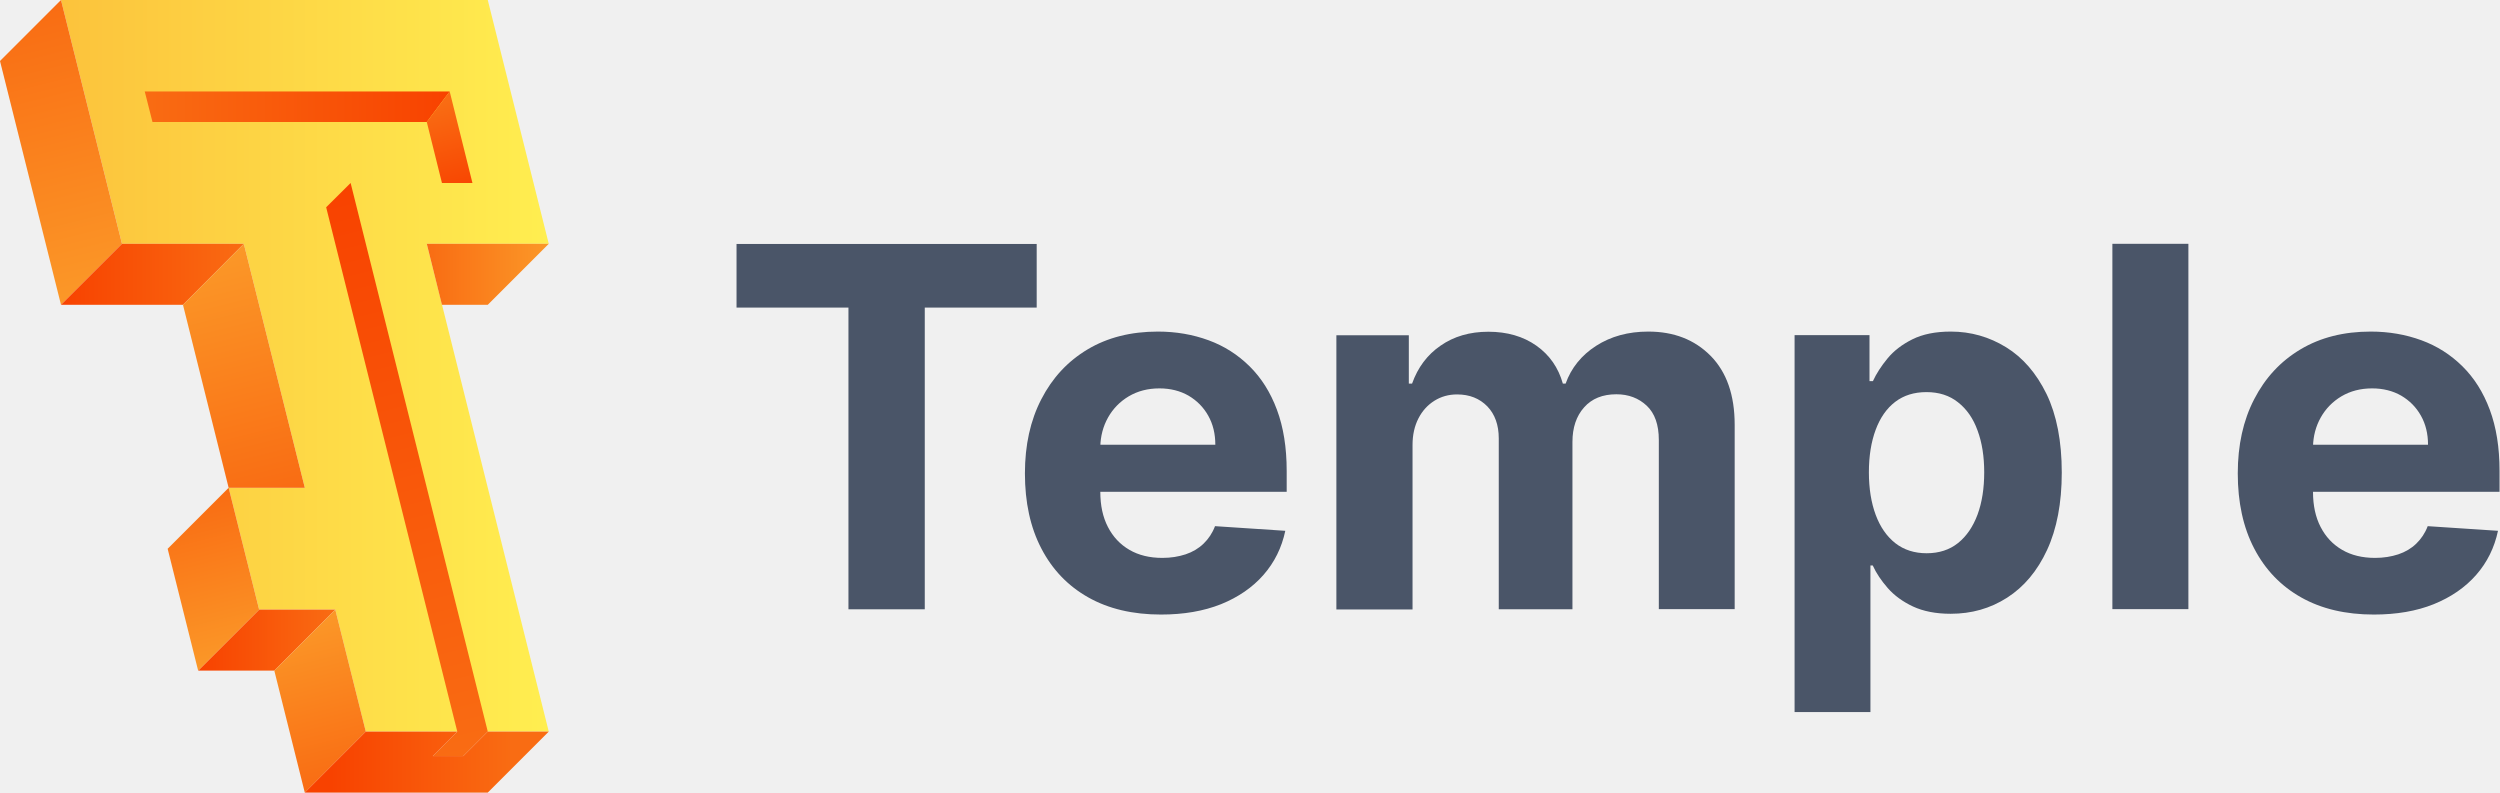
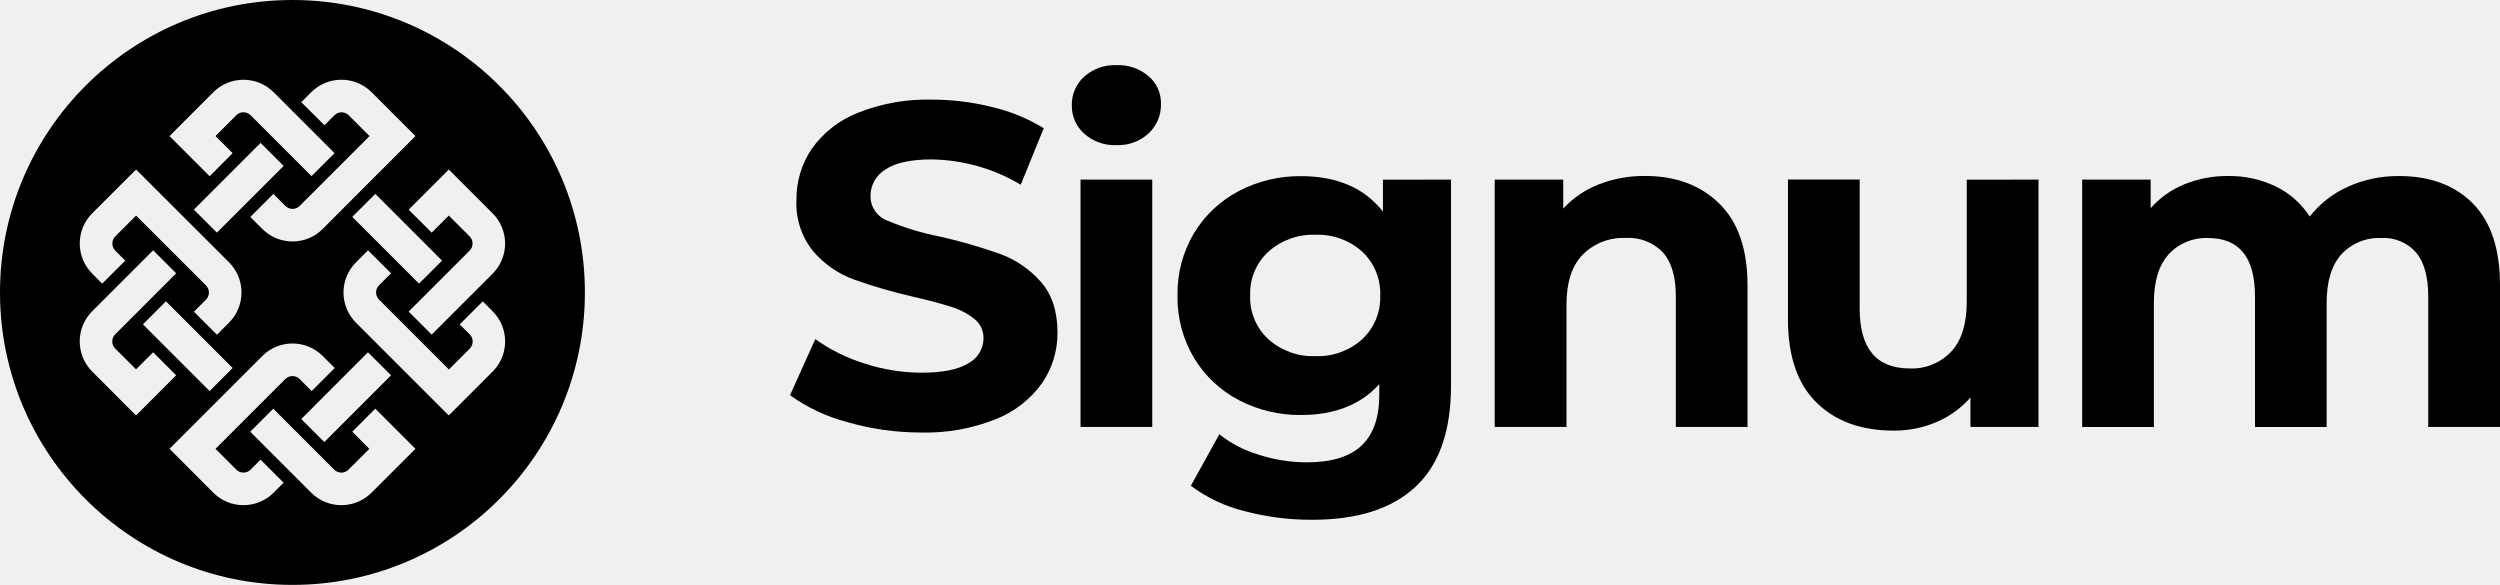
- <svg xmlns="http://www.w3.org/2000/svg" version="1.1" x="0px" y="0px" viewBox="0 0 1615 512" style="enable-background:new 0 0 1615 512;" xml:space="preserve">
-   <style type="text/css">
- 	.st0{fill:#EB8736;}
- 	.st1{fill:none;stroke:#1B3EB9;stroke-miterlimit:10;}
- 	.st2{opacity:0.1;}
- 	.st3{fill:#1B3EB9;}
- 	.st4{fill:none;stroke:#000000;stroke-width:5.000000e-02;stroke-miterlimit:10;}
- 	.st5{fill:none;stroke:#D50000;stroke-width:0.25;stroke-linecap:round;stroke-linejoin:round;stroke-miterlimit:10;}
- 	.st6{fill:#ED8936;}
- 	.st7{fill:#FFFFFF;}
- 	.st8{opacity:0.2;fill:#FFFFFF;}
- 	.st9{fill:#C19DCF;}
- 	.st10{fill:#4A5568;}
- 	.st11{opacity:0.6;}
- 	.st12{fill:#375961;}
- 	.st13{fill:none;stroke:#000000;stroke-width:0.25;stroke-linecap:round;stroke-linejoin:round;stroke-miterlimit:10;}
- 	.st14{opacity:0.5;}
- 	.st15{fill:#667EE8;}
- 	.st16{fill:#F4AB55;}
- 	.st17{fill:#F4C70E;}
- 	.st18{fill:#3180CC;}
- 	.st19{fill:#9D7AE8;}
- 	.st20{fill:#FB9828;}
- 	.st21{fill:#FFEE50;}
- 	.st22{fill:#FCC33C;}
- 	.st23{fill:#F96C13;}
- 	.st24{fill:#F84200;}
- 	.st25{fill:url(#SVGID_1_);}
- 	.st26{fill:url(#SVGID_2_);}
- 	.st27{fill:url(#SVGID_3_);}
- 	.st28{fill:url(#SVGID_4_);}
- 	.st29{fill:url(#SVGID_5_);}
- 	.st30{fill:url(#SVGID_6_);}
- 	.st31{fill:url(#SVGID_7_);}
- 	.st32{fill:url(#SVGID_8_);}
- 	.st33{fill:url(#SVGID_9_);}
- 	.st34{fill:url(#SVGID_10_);}
- 	.st35{fill:url(#SVGID_11_);}
- 	.st36{fill:url(#SVGID_12_);}
- 	.st37{fill:url(#SVGID_13_);}
- 	.st38{fill:url(#SVGID_14_);}
- 	.st39{fill:url(#SVGID_15_);}
- 	.st40{fill:url(#SVGID_16_);}
- 	.st41{fill:url(#SVGID_17_);}
- 	.st42{fill:url(#SVGID_18_);}
- 	.st43{fill:url(#SVGID_19_);}
- 	.st44{fill:url(#SVGID_20_);}
- 	.st45{fill:url(#SVGID_21_);}
- 	.st46{fill:url(#SVGID_22_);}
- 	.st47{fill:url(#SVGID_23_);}
- 	.st48{fill:url(#SVGID_24_);}
- 	.st49{fill:url(#SVGID_25_);}
- 	.st50{fill:url(#SVGID_26_);}
- 	.st51{fill:url(#SVGID_27_);}
- 	.st52{fill:url(#SVGID_28_);}
- 	.st53{fill:url(#SVGID_29_);}
- 	.st54{fill:url(#SVGID_30_);}
- 	.st55{fill:url(#SVGID_31_);}
- 	.st56{fill:url(#SVGID_32_);}
- 	.st57{fill:url(#SVGID_33_);}
- 	.st58{fill:url(#SVGID_34_);}
- 	.st59{fill:url(#SVGID_35_);}
- 	.st60{fill:url(#SVGID_36_);}
- 	.st61{fill:#F36565;}
- 	.st62{fill:#9EACBE;}
- 	.st63{fill:#F5F8FA;}
- 	.st64{fill:#81B100;}
- 	.st65{fill:url(#SVGID_37_);}
- 	.st66{fill:url(#SVGID_38_);}
- 	.st67{fill:url(#SVGID_39_);}
- 	.st68{fill:url(#SVGID_40_);}
- 	.st69{fill:url(#SVGID_41_);}
- 	.st70{fill:url(#SVGID_42_);}
- 	.st71{fill:url(#SVGID_43_);}
- 	.st72{fill:url(#SVGID_44_);}
- 	.st73{fill:url(#SVGID_45_);}
- 	.st74{fill:url(#SVGID_46_);}
- 	.st75{fill:url(#SVGID_47_);}
- 	.st76{fill:url(#SVGID_48_);}
- 	.st77{fill:#231F20;}
- 	.st78{fill:#C15961;}
- 	.st79{fill:#C17F61;}
- 	.st80{fill:#C19D61;}
- 	.st81{fill:#C19D9D;}
- 	.st82{fill:none;stroke:#000000;stroke-width:0.25;stroke-miterlimit:10;}
- 	.st83{fill:none;stroke:#375961;stroke-width:0.25;stroke-miterlimit:10;}
- 	.st84{fill:none;stroke:#4A5568;stroke-width:0.25;stroke-miterlimit:10;}
- 	.st85{fill:none;stroke:#000000;stroke-miterlimit:10;}
- 	.st86{fill:none;}
- 	.st87{opacity:0.3;}
- 	.st88{fill:url(#SVGID_49_);}
- 	.st89{fill:url(#SVGID_50_);}
- 	.st90{fill:url(#SVGID_51_);}
- 	.st91{fill:url(#SVGID_52_);}
- 	.st92{fill:url(#SVGID_53_);}
- 	.st93{fill:url(#SVGID_54_);}
- 	.st94{fill:url(#SVGID_55_);}
- 	.st95{fill:url(#SVGID_56_);}
- 	.st96{fill:url(#SVGID_57_);}
- 	.st97{fill:url(#SVGID_58_);}
- 	.st98{fill:url(#SVGID_59_);}
- 	.st99{fill:url(#SVGID_60_);}
- 	.st100{fill:url(#SVGID_61_);}
- 	.st101{fill:url(#SVGID_62_);}
- 	.st102{fill:url(#SVGID_63_);}
- 	.st103{fill:url(#SVGID_64_);}
- 	.st104{fill:url(#SVGID_65_);}
- 	.st105{fill:url(#SVGID_66_);}
- 	.st106{fill:url(#SVGID_67_);}
- 	.st107{fill:url(#SVGID_68_);}
- 	.st108{fill:url(#SVGID_69_);}
- 	.st109{fill:url(#SVGID_70_);}
- 	.st110{fill:url(#SVGID_71_);}
- 	.st111{fill:url(#SVGID_72_);}
- 	.st112{fill:#BA4200;}
- 	.st113{fill:#0B507F;}
- 	.st114{fill:url(#SVGID_73_);}
- 	.st115{fill:url(#SVGID_74_);}
- 	.st116{fill:url(#SVGID_75_);}
- 	.st117{fill:url(#SVGID_76_);}
- 	.st118{fill:url(#SVGID_77_);}
- 	.st119{fill:url(#SVGID_78_);}
- 	.st120{fill:url(#SVGID_79_);}
- 	.st121{fill:url(#SVGID_80_);}
- 	.st122{fill:url(#SVGID_81_);}
- 	.st123{fill:url(#SVGID_82_);}
- 	.st124{fill:url(#SVGID_83_);}
- 	.st125{fill:url(#SVGID_84_);}
- 	.st126{fill:url(#SVGID_85_);}
- 	.st127{fill:url(#SVGID_86_);}
- 	.st128{fill:url(#SVGID_87_);}
- 	.st129{fill:url(#SVGID_88_);}
- 	.st130{fill:url(#SVGID_89_);}
- 	.st131{fill:url(#SVGID_90_);}
- 	.st132{fill:url(#SVGID_91_);}
- 	.st133{fill:url(#SVGID_92_);}
- 	.st134{fill:url(#SVGID_93_);}
- 	.st135{fill:url(#SVGID_94_);}
- 	.st136{fill:url(#SVGID_95_);}
- 	.st137{fill:url(#SVGID_96_);}
- 	.st138{fill:url(#SVGID_97_);}
- 	.st139{fill:url(#SVGID_98_);}
- 	.st140{fill:url(#SVGID_99_);}
- 	.st141{fill:url(#SVGID_100_);}
- 	.st142{fill:url(#SVGID_101_);}
- 	.st143{fill:url(#SVGID_102_);}
- 	.st144{fill:url(#SVGID_103_);}
- 	.st145{fill:url(#SVGID_104_);}
- 	.st146{fill:url(#SVGID_105_);}
- 	.st147{fill:url(#SVGID_106_);}
- 	.st148{fill:url(#SVGID_107_);}
- 	.st149{fill:url(#SVGID_108_);}
- 	.st150{fill:url(#SVGID_109_);}
- 	.st151{fill:url(#SVGID_110_);}
- 	.st152{fill:url(#SVGID_111_);}
- 	.st153{fill:url(#SVGID_112_);}
- 	.st154{fill:url(#SVGID_113_);}
- 	.st155{fill:url(#SVGID_114_);}
- 	.st156{fill:url(#SVGID_115_);}
- 	.st157{fill:url(#SVGID_116_);}
- 	.st158{fill:url(#SVGID_117_);}
- 	.st159{fill:url(#SVGID_118_);}
- 	.st160{fill:url(#SVGID_119_);}
- 	.st161{fill:url(#SVGID_120_);}
- 	.st162{fill:url(#SVGID_121_);}
- 	.st163{fill:url(#SVGID_122_);}
- 	.st164{fill:url(#SVGID_123_);}
- 	.st165{fill:url(#SVGID_124_);}
- 	.st166{fill:url(#SVGID_125_);}
- 	.st167{fill:url(#SVGID_126_);}
- 	.st168{fill:url(#SVGID_127_);}
- 	.st169{fill:url(#SVGID_128_);}
- 	.st170{fill:url(#SVGID_129_);}
- 	.st171{fill:url(#SVGID_130_);}
- 	.st172{fill:url(#SVGID_131_);}
- 	.st173{fill:url(#SVGID_132_);}
- 	.st174{fill:url(#SVGID_133_);}
- 	.st175{fill:url(#SVGID_134_);}
- 	.st176{fill:url(#SVGID_135_);}
- 	.st177{fill:url(#SVGID_136_);}
- 	.st178{fill:url(#SVGID_137_);}
- 	.st179{fill:url(#SVGID_138_);}
- 	.st180{fill:url(#SVGID_139_);}
- 	.st181{fill:url(#SVGID_140_);}
- 	.st182{fill:url(#SVGID_141_);}
- 	.st183{fill:url(#SVGID_142_);}
- 	.st184{fill:url(#SVGID_143_);}
- 	.st185{fill:url(#SVGID_144_);}
- </style>
-   <g id="Guides">
- </g>
-   <g id="Guides_x5F_2">
- </g>
-   <g id="Guides_x5F_3">
- </g>
-   <g id="Sketches">
-     <path class="st10" d="M475.8,198.7v-41.1h193.9v41.1h-72.3v194.9h-49.3V198.7H475.8z" />
-     <path class="st10" d="M750,397c-18.2,0-33.9-3.7-47-11.1c-13.1-7.4-23.2-17.9-30.3-31.6c-7.1-13.6-10.6-29.8-10.6-48.5   c0-18.2,3.5-34.2,10.6-47.9c7.1-13.8,17-24.5,29.9-32.2c12.9-7.7,28-11.5,45.4-11.5c11.7,0,22.6,1.9,32.7,5.6   c10.1,3.7,18.9,9.3,26.5,16.8c7.6,7.5,13.5,16.8,17.7,28.1c4.2,11.3,6.3,24.4,6.3,39.5v13.5H681.8v-30.4h103.3   c0-7.1-1.5-13.3-4.6-18.8c-3.1-5.5-7.3-9.7-12.7-12.9c-5.4-3.1-11.7-4.7-18.8-4.7c-7.5,0-14,1.7-19.8,5.1   c-5.7,3.4-10.2,8-13.4,13.7c-3.2,5.7-4.9,12.1-5,19.1v28.9c0,8.8,1.6,16.3,4.9,22.7c3.3,6.4,7.9,11.3,13.9,14.8   c6,3.5,13.1,5.2,21.3,5.2c5.5,0,10.4-0.8,15-2.3c4.5-1.5,8.4-3.8,11.6-6.9c3.2-3.1,5.7-6.8,7.4-11.3l45.4,3   c-2.3,10.9-7,20.4-14.1,28.5c-7.1,8.1-16.3,14.4-27.4,18.9C777.5,394.8,764.6,397,750,397z" />
-     <path class="st10" d="M863.3,393.6v-177h46.8v31.2h2.1c3.7-10.4,9.8-18.6,18.4-24.5c8.6-6,18.9-9,30.9-9c12.1,0,22.5,3,31,9   c8.5,6,14.2,14.2,17.1,24.5h1.8c3.6-10.1,10.2-18.3,19.7-24.4c9.5-6.1,20.7-9.2,33.7-9.2c16.5,0,29.9,5.2,40.3,15.7   c10.3,10.5,15.5,25.3,15.5,44.5v119.1h-49V284.2c0-9.8-2.6-17.2-7.8-22.1c-5.2-4.9-11.8-7.4-19.6-7.4c-8.9,0-15.9,2.8-20.9,8.5   c-5,5.6-7.5,13.1-7.5,22.3v108.1h-47.6V283.2c0-8.7-2.5-15.6-7.4-20.7c-5-5.1-11.5-7.7-19.5-7.7c-5.5,0-10.4,1.4-14.7,4.1   s-7.8,6.5-10.3,11.4c-2.5,4.9-3.8,10.6-3.8,17.1v106.3H863.3z" />
-     <path class="st10" d="M1159.3,460V216.5h48.4v29.7h2.2c2.2-4.8,5.3-9.6,9.4-14.6c4.1-5,9.5-9.1,16.1-12.4c6.6-3.3,14.9-5,24.8-5   c12.9,0,24.8,3.4,35.7,10.1c10.9,6.7,19.6,16.8,26.2,30.3c6.5,13.5,9.8,30.4,9.8,50.7c0,19.7-3.2,36.4-9.5,50   c-6.3,13.6-14.9,23.8-25.8,30.8c-10.9,7-23,10.4-36.5,10.4c-9.5,0-17.6-1.6-24.3-4.7c-6.6-3.1-12.1-7.1-16.3-11.9   c-4.2-4.8-7.5-9.7-9.7-14.6h-1.5V460H1159.3z M1207.3,305.1c0,10.5,1.5,19.7,4.4,27.5c2.9,7.8,7.1,13.9,12.7,18.3   c5.5,4.3,12.3,6.5,20.2,6.5c8,0,14.8-2.2,20.3-6.6c5.5-4.4,9.7-10.6,12.6-18.4c2.9-7.9,4.3-17,4.3-27.3c0-10.2-1.4-19.2-4.3-27   c-2.8-7.8-7-13.8-12.6-18.2c-5.5-4.4-12.3-6.6-20.4-6.6c-8,0-14.7,2.1-20.2,6.3c-5.5,4.2-9.7,10.2-12.6,18   C1208.8,285.4,1207.3,294.5,1207.3,305.1z" />
-     <path class="st10" d="M1413.7,157.5v236h-49.1v-236H1413.7z" />
-     <path class="st10" d="M1533.5,397c-18.2,0-33.9-3.7-47-11.1c-13.1-7.4-23.2-17.9-30.3-31.6c-7.1-13.6-10.6-29.8-10.6-48.5   c0-18.2,3.5-34.2,10.6-47.9c7.1-13.8,17-24.5,29.9-32.2c12.9-7.7,28-11.5,45.4-11.5c11.7,0,22.6,1.9,32.7,5.6   c10.1,3.7,18.9,9.3,26.5,16.8c7.6,7.5,13.5,16.8,17.7,28.1c4.2,11.3,6.3,24.4,6.3,39.5v13.5h-149.5v-30.4h103.3   c0-7.1-1.5-13.3-4.6-18.8c-3.1-5.5-7.3-9.7-12.7-12.9c-5.4-3.1-11.7-4.7-18.8-4.7c-7.5,0-14,1.7-19.8,5.1   c-5.7,3.4-10.2,8-13.4,13.7c-3.2,5.7-4.9,12.1-5,19.1v28.9c0,8.8,1.6,16.3,4.9,22.7c3.3,6.4,7.9,11.3,13.9,14.8   c6,3.5,13.1,5.2,21.3,5.2c5.5,0,10.4-0.8,15-2.3c4.5-1.5,8.4-3.8,11.6-6.9c3.2-3.1,5.7-6.8,7.4-11.3l45.4,3   c-2.3,10.9-7,20.4-14.1,28.5c-7.1,8.1-16.3,14.4-27.4,18.9C1561,394.8,1548.1,397,1533.5,397z" />
-     <g>
-       <g>
-         <linearGradient id="SVGID_1_" gradientUnits="userSpaceOnUse" x1="39.385" y1="236.308" x2="354.462" y2="236.308">
-           <stop offset="1.880787e-03" style="stop-color:#FCC33C" />
-           <stop offset="1" style="stop-color:#FFEE50" />
-         </linearGradient>
-         <polygon class="st25" points="275.7,157.5 354.5,157.5 315.1,0 39.4,0 78.8,157.5 157.5,157.5 196.9,315.1 147.7,315.1      167.4,393.8 216.6,393.8 236.3,472.6 354.5,472.6    " />
-         <linearGradient id="SVGID_2_" gradientUnits="userSpaceOnUse" x1="354.462" y1="177.231" x2="275.692" y2="177.231">
-           <stop offset="0" style="stop-color:#FB9828" />
-           <stop offset="1" style="stop-color:#F96C13" />
-         </linearGradient>
-         <polygon class="st26" points="315.1,196.9 285.5,196.9 275.7,157.5 354.5,157.5    " />
-         <linearGradient id="SVGID_3_" gradientUnits="userSpaceOnUse" x1="290.485" y1="68.923" x2="93.538" y2="68.923">
-           <stop offset="0" style="stop-color:#F84200" />
-           <stop offset="1" style="stop-color:#F96C13" />
-         </linearGradient>
-         <polygon class="st27" points="275.7,78.8 98.5,78.8 93.5,59.1 290.5,59.1    " />
-         <linearGradient id="SVGID_4_" gradientUnits="userSpaceOnUse" x1="16.272" y1="5.763" x2="62.497" y2="191.161">
-           <stop offset="0" style="stop-color:#F96C13" />
-           <stop offset="1" style="stop-color:#FB9828" />
-         </linearGradient>
-         <polygon class="st28" points="39.4,196.9 0,39.4 39.4,0 78.8,157.5    " />
-         <linearGradient id="SVGID_5_" gradientUnits="userSpaceOnUse" x1="128" y1="413.538" x2="216.616" y2="413.538">
-           <stop offset="0" style="stop-color:#F84200" />
-           <stop offset="1" style="stop-color:#F96C13" />
-         </linearGradient>
-         <polygon class="st29" points="216.6,393.8 167.4,393.8 128,433.2 177.2,433.2    " />
-         <linearGradient id="SVGID_6_" gradientUnits="userSpaceOnUse" x1="39.385" y1="177.231" x2="157.538" y2="177.231">
-           <stop offset="0" style="stop-color:#F84200" />
-           <stop offset="1" style="stop-color:#F96C13" />
-         </linearGradient>
-         <polygon class="st30" points="118.2,196.9 39.4,196.9 78.8,157.5 157.5,157.5    " />
-         <linearGradient id="SVGID_7_" gradientUnits="userSpaceOnUse" x1="173.711" y1="320.864" x2="134.426" y2="163.301">
-           <stop offset="0" style="stop-color:#F96C13" />
-           <stop offset="1" style="stop-color:#FB9828" />
-         </linearGradient>
-         <polygon class="st31" points="196.9,315.1 147.7,315.1 118.2,196.9 157.5,157.5    " />
-         <linearGradient id="SVGID_8_" gradientUnits="userSpaceOnUse" x1="151.137" y1="427.462" x2="124.555" y2="320.846">
-           <stop offset="0" style="stop-color:#FB9828" />
-           <stop offset="1" style="stop-color:#F96C13" />
-         </linearGradient>
-         <polygon class="st32" points="167.4,393.8 147.7,315.1 108.3,354.5 128,433.2    " />
-         <linearGradient id="SVGID_9_" gradientUnits="userSpaceOnUse" x1="220.06" y1="506.231" x2="193.478" y2="399.615">
-           <stop offset="0" style="stop-color:#F96C13" />
-           <stop offset="1" style="stop-color:#FB9828" />
-         </linearGradient>
-         <polygon class="st33" points="236.3,472.6 216.6,393.8 177.2,433.2 196.9,512    " />
-         <linearGradient id="SVGID_10_" gradientUnits="userSpaceOnUse" x1="299.317" y1="488.364" x2="208.151" y2="122.719">
-           <stop offset="0" style="stop-color:#F96C13" />
-           <stop offset="1" style="stop-color:#F84200" />
-         </linearGradient>
-         <polygon class="st34" points="315.1,472.6 226.5,118.2 210.7,133.9 295.4,472.6 279.6,488.4 299.3,488.4    " />
-         <linearGradient id="SVGID_11_" gradientUnits="userSpaceOnUse" x1="297.446" y1="126.473" x2="282.715" y2="67.393">
-           <stop offset="0" style="stop-color:#F84200" />
-           <stop offset="1" style="stop-color:#F96C13" />
-         </linearGradient>
-         <polygon class="st35" points="305.2,118.2 285.5,118.2 275.7,78.8 290.5,59.1    " />
-         <linearGradient id="SVGID_12_" gradientUnits="userSpaceOnUse" x1="213.443" y1="492.308" x2="331.117" y2="492.308">
-           <stop offset="0" style="stop-color:#F84200" />
-           <stop offset="1" style="stop-color:#F96C13" />
-         </linearGradient>
-         <polygon class="st36" points="315.1,472.6 299.3,488.4 279.6,488.4 295.4,472.6 236.3,472.6 196.9,512 315.1,512 354.5,472.6         " />
+ <svg xmlns="http://www.w3.org/2000/svg" viewBox="0 0 1681.26 393.34">
+   <g id="Ebene_2">
+     <g id="Ebene_1-2">
+       <g id="Amazing_Business_Ideas">
+         <g id="Gruppe_9136">
+           <path id="Pfad_17961" d="M569.78,283.86a116.3,116.3,0,0,1-38.48-18.08l17-37.72a115.09,115.09,0,0,0,33.07,16.39,124.21,124.21,0,0,0,38.33,6.19q21.33,0,31.53-6.34a19.14,19.14,0,0,0,10.2-16.84,16.12,16.12,0,0,0-6-12.83A45.77,45.77,0,0,0,640,206.44q-9.44-3.1-25.51-6.8A353.58,353.58,0,0,1,574,187.89,65.83,65.83,0,0,1,546.9,169a50.93,50.93,0,0,1-11.29-34.62,60.23,60.23,0,0,1,10.2-34.15A68.59,68.59,0,0,1,576.57,76a125.52,125.52,0,0,1,50.23-9,166.46,166.46,0,0,1,40.5,5,119.59,119.59,0,0,1,34.62,14.21l-15.45,38a120.64,120.64,0,0,0-60-17q-21,0-31.06,6.81a20.72,20.72,0,0,0-10,17.93A17.53,17.53,0,0,0,597,148.48a182,182,0,0,0,35.39,10.67,351.73,351.73,0,0,1,40.5,11.75,67,67,0,0,1,27,18.55q11.28,12.68,11.28,34.3a59.12,59.12,0,0,1-10.35,33.86,69.54,69.54,0,0,1-31.07,24.25,126.46,126.46,0,0,1-50.39,9A177.58,177.58,0,0,1,569.78,283.86Z" />
+           <path id="Pfad_17962" d="M729.13,89.88a25,25,0,0,1-8.33-19.16,25.07,25.07,0,0,1,8.33-19.17,30.64,30.64,0,0,1,21.65-7.74,31.36,31.36,0,0,1,21.64,7.42,23.76,23.76,0,0,1,8.34,18.55,26.27,26.27,0,0,1-8.34,19.94,30.23,30.23,0,0,1-21.64,7.88A30.6,30.6,0,0,1,729.13,89.88Zm-2.46,30.92h48.22V287.11H726.67Z" />
+           <path id="Pfad_17963" d="M975.82,120.8V259.29q0,45.73-23.8,68t-69.56,22.26a174.44,174.44,0,0,1-45.75-5.87,100.2,100.2,0,0,1-35.86-17L820,292.06a78.89,78.89,0,0,0,26.58,13.76,105.69,105.69,0,0,0,32.15,5.1q25,0,36.94-11.28t11.9-34.16v-7.12Q908.75,279.09,875,279.08a88.33,88.33,0,0,1-41.88-10A76.49,76.49,0,0,1,803,240.75a79.05,79.05,0,0,1-11.12-42,79.05,79.05,0,0,1,11.12-42,76.69,76.69,0,0,1,30.15-28.29,88.36,88.36,0,0,1,41.88-10q36.18,0,55,23.8V120.81ZM916,228.22a38.29,38.29,0,0,0,12.21-29.52A38.33,38.33,0,0,0,916,169.17a44.47,44.47,0,0,0-31.38-11.28,45,45,0,0,0-31.53,11.28,38.07,38.07,0,0,0-12.36,29.53,38.05,38.05,0,0,0,12.36,29.52,45,45,0,0,0,31.53,11.28A44.4,44.4,0,0,0,916,228.22Z" />
+           <path id="Pfad_17964" d="M1156.2,136.87q19,18.56,19,55v95.23H1127v-87.8q0-19.79-8.65-29.53a31.76,31.76,0,0,0-25-9.73,38.37,38.37,0,0,0-29.06,11.28q-10.85,11.28-10.82,33.54v82.24H1005.2V120.8h46.07v19.48a64,64,0,0,1,23.8-16.24,83.14,83.14,0,0,1,31.22-5.71Q1137.19,118.33,1156.2,136.87Z" />
+           <path id="Pfad_17965" d="M1370.89,120.8V287.11h-45.75V267.33a64.07,64.07,0,0,1-22.88,16.53,71.86,71.86,0,0,1-28.75,5.72q-32.77,0-51.93-18.86t-19.17-56v-94h48.23v86.87q0,40.18,33.68,40.19a36.25,36.25,0,0,0,27.82-11.26q10.5-11.29,10.51-33.56V120.81Z" />
+           <path id="Pfad_17966" d="M1662.87,136.71q18.38,18.4,18.39,55.19v95.23H1633v-87.8q0-19.79-8.2-29.53a28.77,28.77,0,0,0-23.33-9.73,34.45,34.45,0,0,0-26.9,11q-9.88,11-9.89,32.61v83.47H1516.5V199.33q0-39.26-31.54-39.26a34.06,34.06,0,0,0-26.58,11q-9.9,11-9.89,32.61v83.47h-48.23V120.8h46.07V140a60.92,60.92,0,0,1,22.72-16.09,76.54,76.54,0,0,1,29.52-5.55,71.52,71.52,0,0,1,31.84,7,56.42,56.42,0,0,1,22.88,20.24,68.34,68.34,0,0,1,25.81-20.09,81.52,81.52,0,0,1,34.16-7.11Q1644.48,118.32,1662.87,136.71Z" />
+         </g>
      </g>
+       <path d="M196.67,0C88.05,0,0,88.05,0,196.67S88.05,393.34,196.67,393.34s196.67-88,196.67-196.67S305.29,0,196.67,0Zm12.65,62a28.71,28.71,0,0,1,40.55,0l29.52,29.52-32.92,32.92L217,154a28.7,28.7,0,0,1-40.55,0l-8.12-8.12,15.49-15.49,8.11,8.12a6.78,6.78,0,0,0,9.58,0l47-47-14-14a6.78,6.78,0,0,0-9.58,0l-6.72,6.72L202.59,68.72Zm43.07,68.37,44.9,44.89L281.8,190.75l-44.9-44.9ZM145.85,156.44,130.37,141l44.89-44.9,15.49,15.49ZM143.47,62A28.72,28.72,0,0,1,184,62l41,41-15.49,15.48-41-41a6.78,6.78,0,0,0-9.58,0l-14,14L156.44,103,141,118.52l-27-27ZM62,143.47,91.52,114,154,176.39A28.72,28.72,0,0,1,154,217l-8.11,8.11-15.48-15.49,8.11-8.11a6.78,6.78,0,0,0,0-9.58l-47-46.95-14,14a6.78,6.78,0,0,0,0,9.58l6.72,6.72L68.72,190.75,62,184A28.72,28.72,0,0,1,62,143.47Zm94.44,104L141,263l-44.9-44.9,15.49-15.49ZM62,249.87a28.71,28.71,0,0,1,0-40.55l41-41,15.48,15.49-41,41a6.78,6.78,0,0,0,0,9.58l14,14L103,236.9l15.48,15.49-27,27Zm122,81.47a28.72,28.72,0,0,1-40.56,0L114,301.82l62.45-62.44a28.71,28.71,0,0,1,40.55,0l8.11,8.11L209.57,263l-8.11-8.11a6.78,6.78,0,0,0-9.58,0l-46.95,46.95,14,14a6.78,6.78,0,0,0,9.58,0l6.72-6.73,15.49,15.49Zm63.46-94.44L263,252.39l-44.9,44.9L202.59,281.8Zm2.38,94.44a28.7,28.7,0,0,1-40.55,0l-41-41,15.49-15.49,41,41a6.78,6.78,0,0,0,9.58,0l14-14L236.9,290.31l15.49-15.49,27,27Zm81.47-81.47-29.52,29.52L239.38,217a28.71,28.71,0,0,1,0-40.55l8.11-8.11L263,183.77l-8.11,8.11a6.78,6.78,0,0,0,0,9.58l47,47,14-14a6.76,6.76,0,0,0,0-9.57l-6.72-6.73,15.49-15.49,6.72,6.73A28.7,28.7,0,0,1,331.34,249.87Zm0-65.84-41,41-15.49-15.49,41-41a6.77,6.77,0,0,0,0-9.58l-14-14-11.51,11.51L274.82,141l27-27,29.52,29.52A28.72,28.72,0,0,1,331.34,184Z" />
    </g>
  </g>
</svg>
